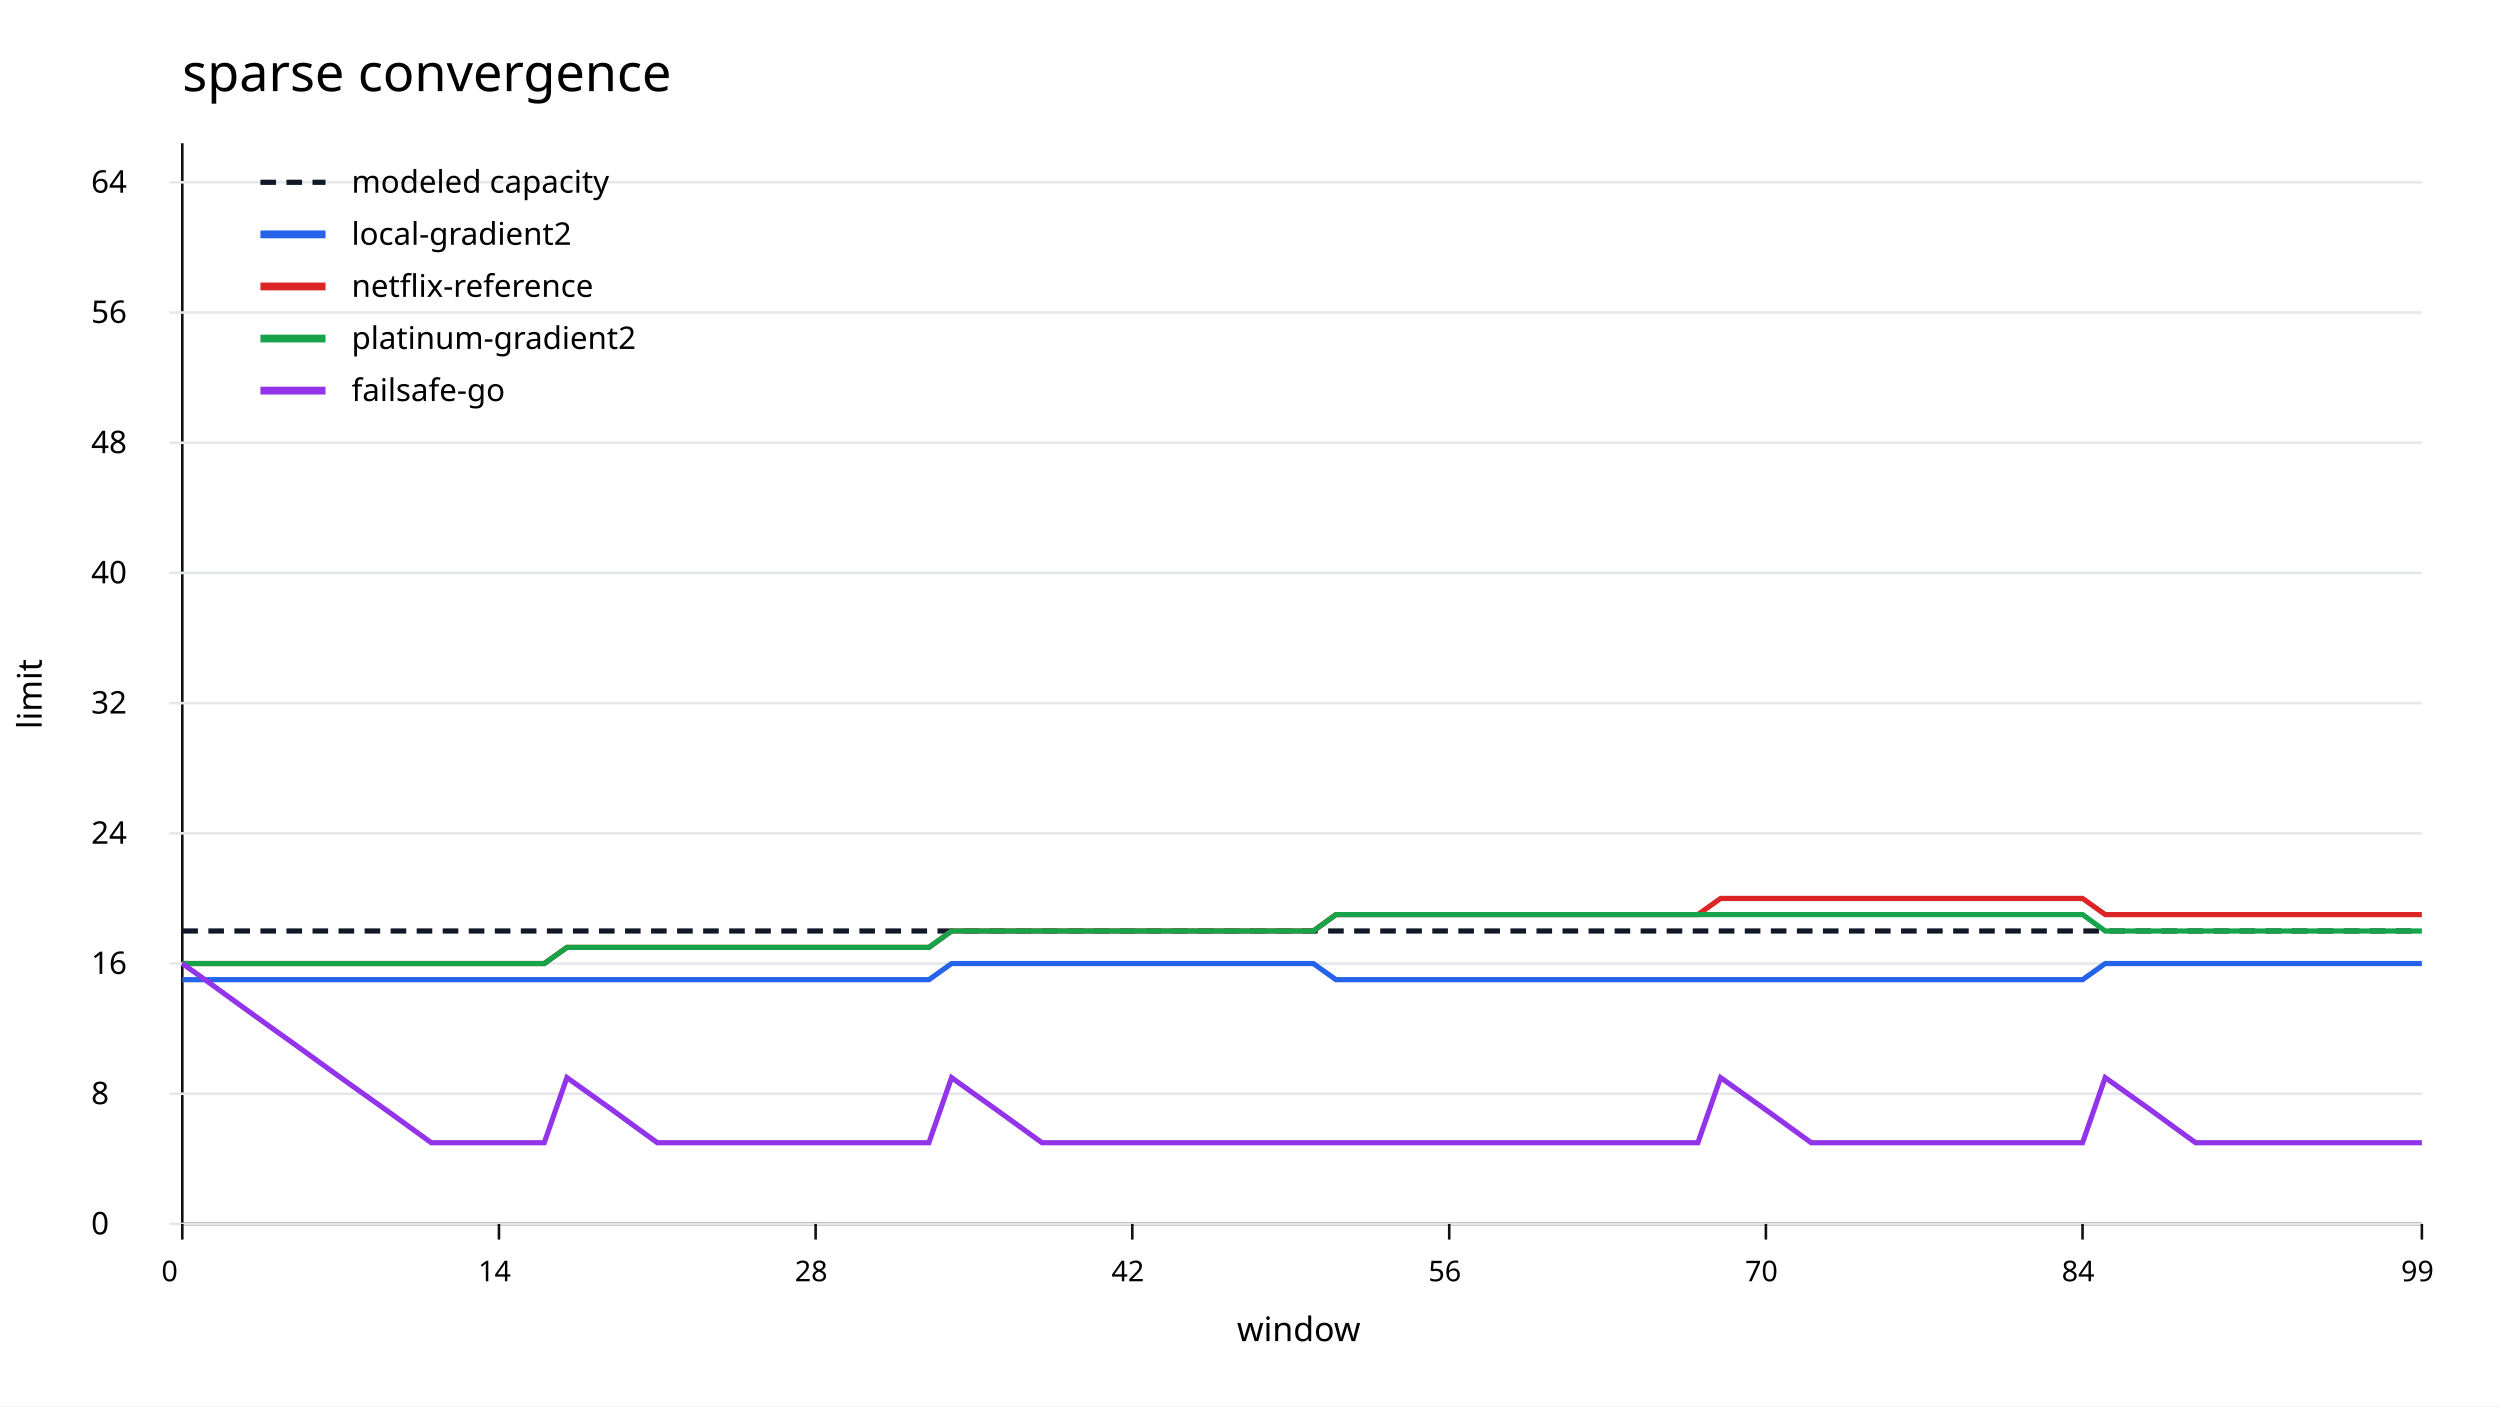
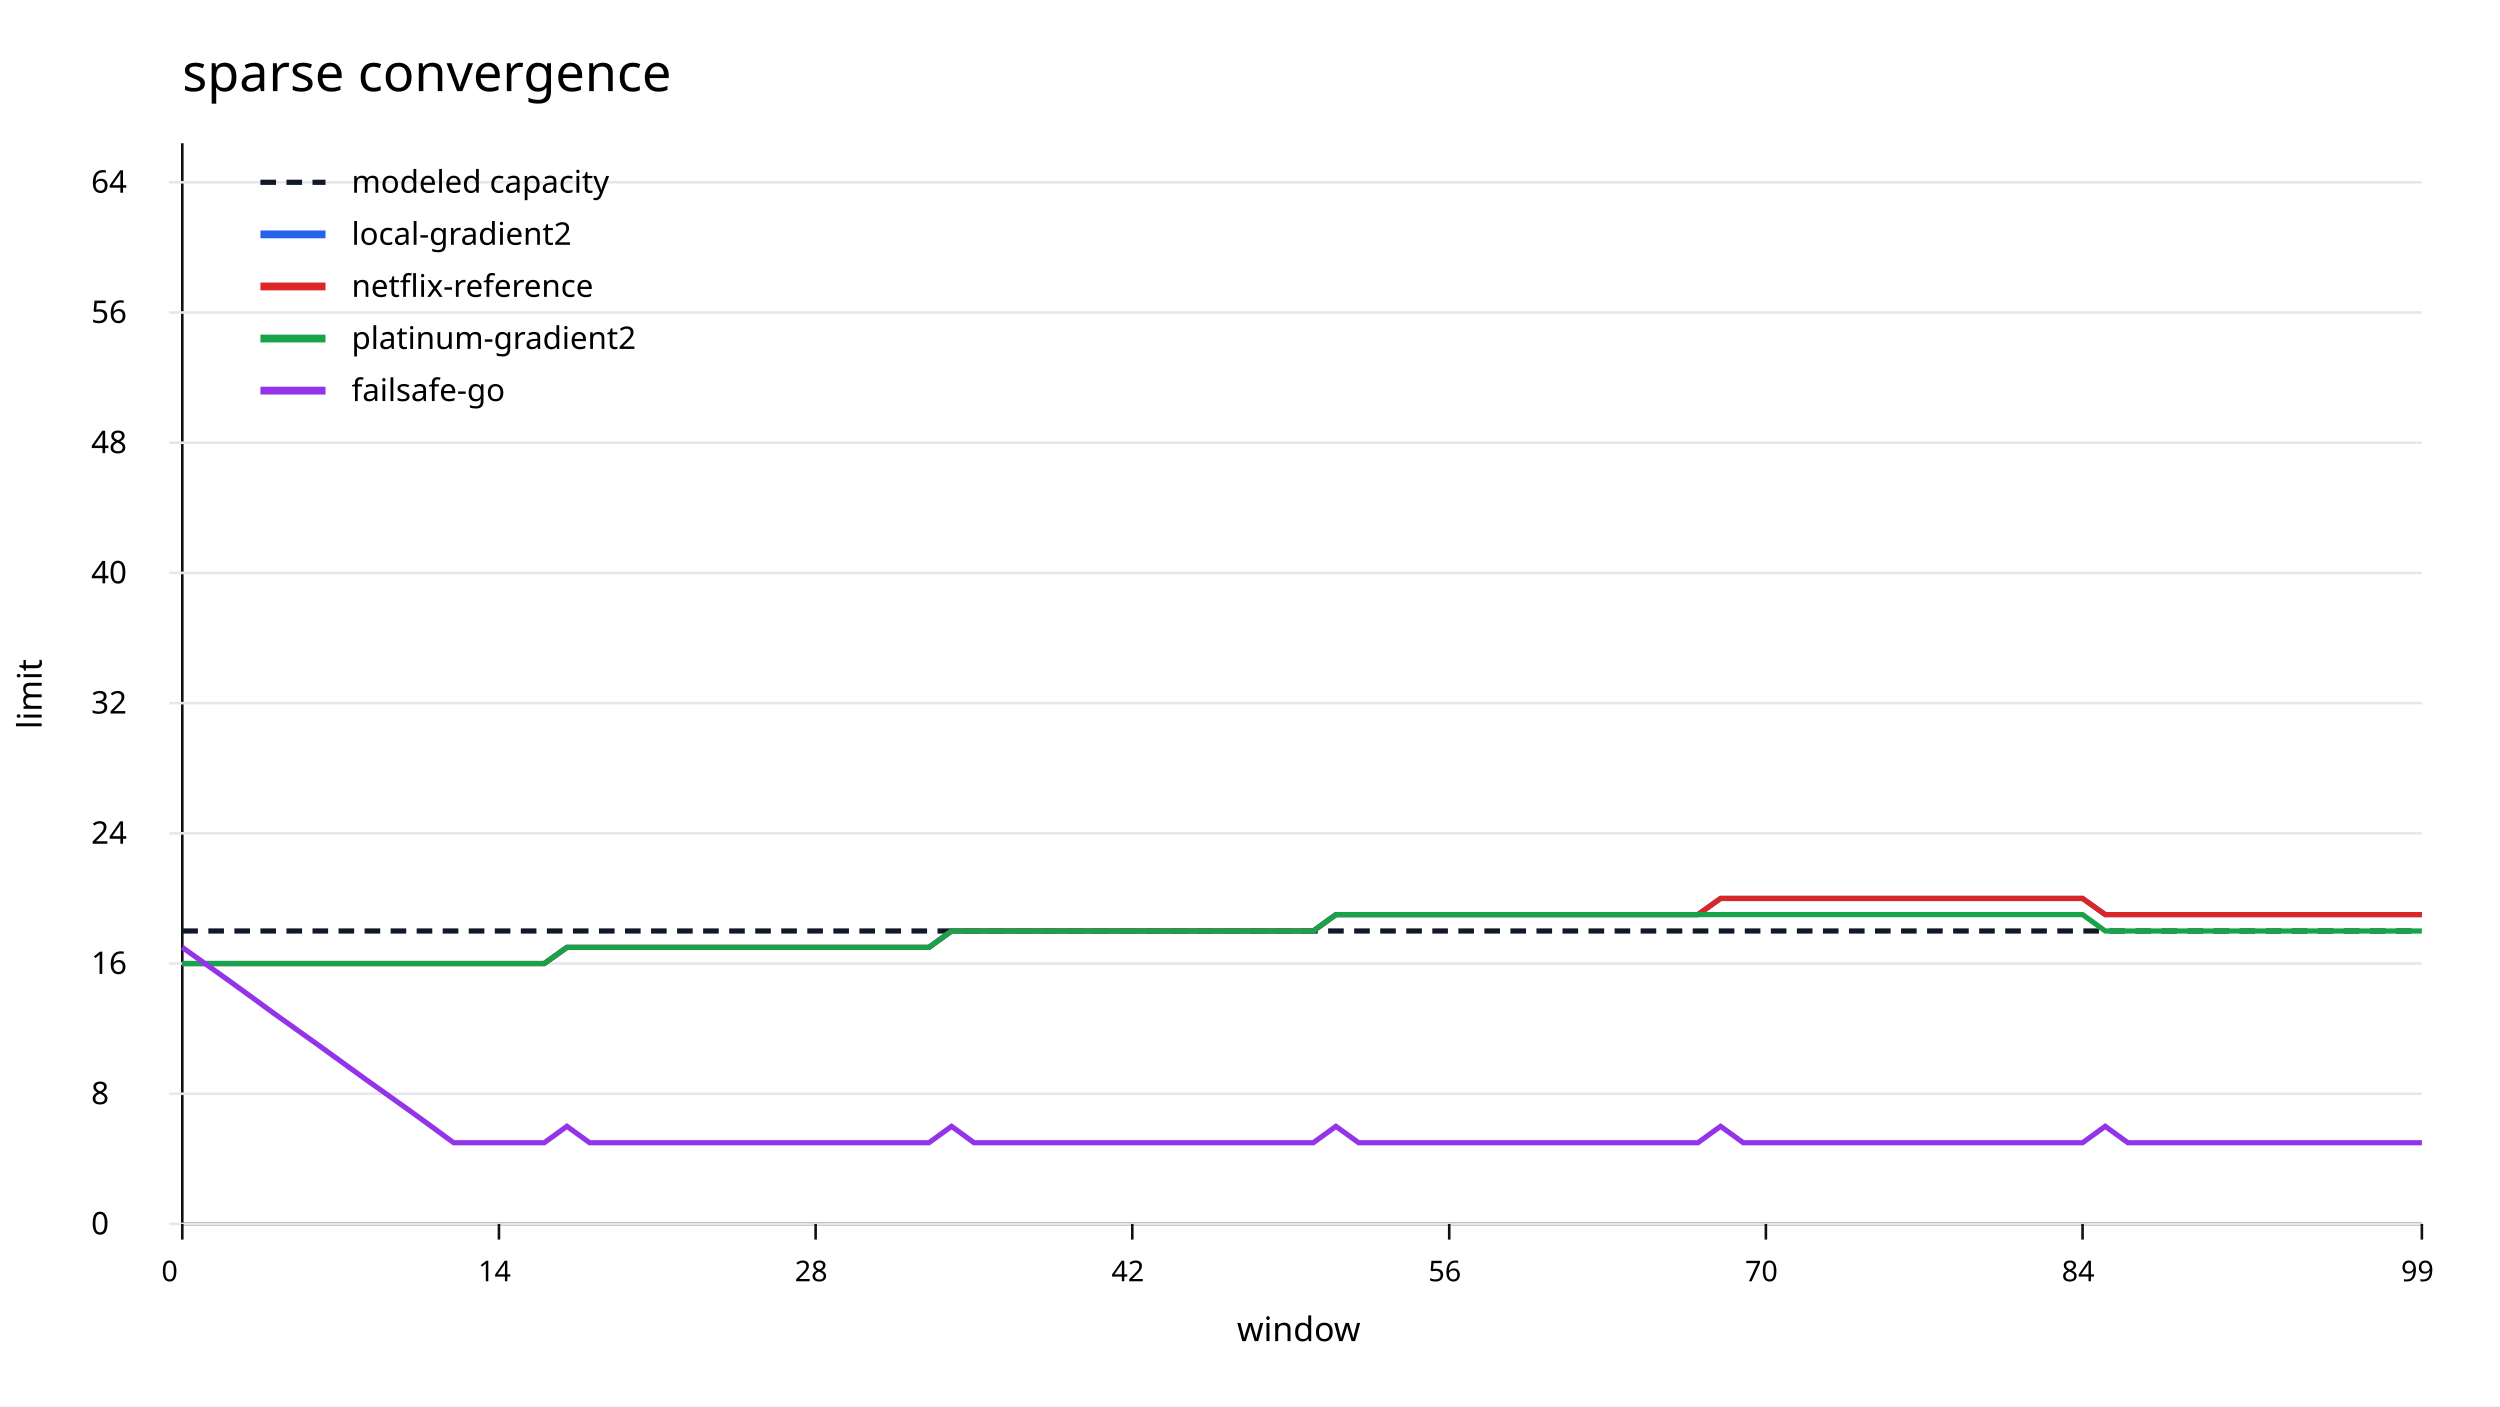
<svg xmlns="http://www.w3.org/2000/svg" width="960" height="540" viewBox="0 0 960 540">
  <rect width="100%" height="100%" fill="white" />
  <text x="70" y="35" font-family="sans-serif" font-size="20">sparse convergence</text>
  <line x1="70" y1="470" x2="930" y2="470" stroke="#111" />
  <line x1="70" y1="55" x2="70" y2="470" stroke="#111" />
  <line x1="65" y1="470.0" x2="930" y2="470.0" stroke="#e5e7eb" />
  <text x="35" y="474.0" font-family="sans-serif" font-size="12">0</text>
  <line x1="65" y1="420.0" x2="930" y2="420.0" stroke="#e5e7eb" />
  <text x="35" y="424.0" font-family="sans-serif" font-size="12">8</text>
  <line x1="65" y1="370.0" x2="930" y2="370.0" stroke="#e5e7eb" />
  <text x="35" y="374.0" font-family="sans-serif" font-size="12">16</text>
  <line x1="65" y1="320.0" x2="930" y2="320.0" stroke="#e5e7eb" />
  <text x="35" y="324.0" font-family="sans-serif" font-size="12">24</text>
  <line x1="65" y1="270.0" x2="930" y2="270.0" stroke="#e5e7eb" />
  <text x="35" y="274.0" font-family="sans-serif" font-size="12">32</text>
  <line x1="65" y1="220.0" x2="930" y2="220.0" stroke="#e5e7eb" />
  <text x="35" y="224.0" font-family="sans-serif" font-size="12">40</text>
  <line x1="65" y1="170.0" x2="930" y2="170.0" stroke="#e5e7eb" />
  <text x="35" y="174.0" font-family="sans-serif" font-size="12">48</text>
  <line x1="65" y1="120.0" x2="930" y2="120.0" stroke="#e5e7eb" />
  <text x="35" y="124.0" font-family="sans-serif" font-size="12">56</text>
  <line x1="65" y1="70.0" x2="930" y2="70.0" stroke="#e5e7eb" />
  <text x="35" y="74.0" font-family="sans-serif" font-size="12">64</text>
  <line x1="70.0" y1="470" x2="70.0" y2="476" stroke="#111" />
  <text x="62.0" y="492" font-family="sans-serif" font-size="11">0</text>
  <line x1="191.6" y1="470" x2="191.6" y2="476" stroke="#111" />
  <text x="183.6" y="492" font-family="sans-serif" font-size="11">14</text>
  <line x1="313.2" y1="470" x2="313.2" y2="476" stroke="#111" />
  <text x="305.2" y="492" font-family="sans-serif" font-size="11">28</text>
  <line x1="434.8" y1="470" x2="434.8" y2="476" stroke="#111" />
  <text x="426.8" y="492" font-family="sans-serif" font-size="11">42</text>
  <line x1="556.5" y1="470" x2="556.5" y2="476" stroke="#111" />
  <text x="548.5" y="492" font-family="sans-serif" font-size="11">56</text>
  <line x1="678.1" y1="470" x2="678.1" y2="476" stroke="#111" />
  <text x="670.1" y="492" font-family="sans-serif" font-size="11">70</text>
  <line x1="799.7" y1="470" x2="799.7" y2="476" stroke="#111" />
  <text x="791.7" y="492" font-family="sans-serif" font-size="11">84</text>
  <line x1="930.0" y1="470" x2="930.0" y2="476" stroke="#111" />
  <text x="922.0" y="492" font-family="sans-serif" font-size="11">99</text>
  <polyline fill="none" stroke="#111827" stroke-width="2" stroke-dasharray="6 4" points="70.0,357.5 78.7,357.5 87.4,357.5 96.1,357.5 104.7,357.5 113.4,357.5 122.1,357.5 130.8,357.5 139.5,357.5 148.2,357.5 156.9,357.5 165.6,357.5 174.2,357.5 182.9,357.5 191.6,357.5 200.3,357.5 209.0,357.5 217.7,357.5 226.4,357.5 235.1,357.5 243.7,357.5 252.4,357.5 261.1,357.5 269.8,357.5 278.5,357.5 287.2,357.5 295.9,357.5 304.5,357.5 313.2,357.5 321.9,357.5 330.6,357.5 339.3,357.5 348.0,357.5 356.7,357.5 365.4,357.5 374.0,357.5 382.7,357.5 391.4,357.5 400.1,357.5 408.8,357.5 417.5,357.5 426.2,357.5 434.8,357.5 443.5,357.5 452.2,357.5 460.9,357.5 469.6,357.5 478.3,357.5 487.0,357.5 495.7,357.5 504.3,357.5 513.0,357.5 521.7,357.5 530.4,357.5 539.1,357.5 547.8,357.5 556.5,357.5 565.2,357.5 573.8,357.5 582.5,357.5 591.2,357.5 599.9,357.5 608.6,357.5 617.3,357.5 626.0,357.5 634.6,357.5 643.3,357.5 652.0,357.5 660.7,357.5 669.4,357.5 678.1,357.5 686.8,357.5 695.5,357.5 704.1,357.5 712.8,357.5 721.5,357.5 730.2,357.5 738.9,357.5 747.6,357.5 756.3,357.5 764.9,357.5 773.6,357.5 782.3,357.5 791.0,357.5 799.7,357.5 808.4,357.5 817.1,357.5 825.8,357.5 834.4,357.5 843.1,357.5 851.8,357.5 860.5,357.5 869.2,357.5 877.9,357.5 886.6,357.5 895.3,357.5 903.9,357.5 912.6,357.5 921.3,357.5 930.0,357.5" />
  <line x1="100" y1="70" x2="125" y2="70" stroke="#111827" stroke-width="2" stroke-dasharray="6 4" />
  <text x="135" y="74" font-family="sans-serif" font-size="12">modeled capacity</text>
-   <polyline fill="none" stroke="#2563eb" stroke-width="2" points="70.0,376.2 78.7,376.2 87.4,376.2 96.1,376.2 104.7,376.2 113.4,376.2 122.1,376.2 130.8,376.2 139.5,376.2 148.2,376.2 156.9,376.2 165.6,376.2 174.2,376.2 182.9,376.2 191.6,376.2 200.3,376.2 209.0,376.2 217.7,376.2 226.4,376.2 235.1,376.2 243.7,376.2 252.4,376.2 261.1,376.2 269.8,376.2 278.5,376.2 287.2,376.2 295.9,376.2 304.5,376.2 313.2,376.2 321.9,376.2 330.6,376.2 339.3,376.2 348.0,376.2 356.7,376.2 365.4,370.0 374.0,370.0 382.7,370.0 391.4,370.0 400.1,370.0 408.8,370.0 417.5,370.0 426.2,370.0 434.8,370.0 443.5,370.0 452.2,370.0 460.9,370.0 469.6,370.0 478.3,370.0 487.0,370.0 495.7,370.0 504.3,370.0 513.0,376.2 521.7,376.2 530.4,376.2 539.1,376.2 547.8,376.2 556.5,376.2 565.2,376.2 573.8,376.2 582.5,376.2 591.2,376.2 599.9,376.2 608.6,376.2 617.3,376.2 626.0,376.2 634.6,376.2 643.3,376.2 652.0,376.2 660.7,376.2 669.4,376.2 678.1,376.2 686.8,376.2 695.5,376.2 704.1,376.2 712.8,376.2 721.5,376.2 730.2,376.2 738.9,376.2 747.6,376.2 756.3,376.2 764.9,376.2 773.6,376.2 782.3,376.2 791.0,376.2 799.7,376.2 808.4,370.0 817.1,370.0 825.8,370.0 834.4,370.0 843.1,370.0 851.8,370.0 860.5,370.0 869.2,370.0 877.9,370.0 886.6,370.0 895.3,370.0 903.9,370.0 912.6,370.0 921.3,370.0 930.0,370.0" />
+   <polyline fill="none" stroke="#2563eb" stroke-width="2" points="70.0,370.0 78.7,370.0 87.4,370.0 96.1,370.0 104.7,370.0 113.4,370.0 122.1,370.0 130.8,370.0 139.5,370.0 148.2,370.0 156.9,370.0 165.6,370.0 174.2,370.0 182.9,370.0 191.6,370.0 200.3,370.0 209.0,370.0 217.7,363.8 226.4,363.8 235.1,363.8 243.7,363.8 252.4,363.8 261.1,363.8 269.8,363.8 278.5,363.8 287.2,363.8 295.9,363.8 304.5,363.8 313.2,363.8 321.9,363.8 330.6,363.8 339.3,363.8 348.0,363.8 356.7,363.8 365.4,357.5 374.0,357.5 382.7,357.5 391.4,357.5 400.1,357.5 408.8,357.5 417.5,357.5 426.2,357.5 434.8,357.5 443.5,357.5 452.2,357.5 460.9,357.5 469.6,357.5 478.3,357.5 487.0,357.5 495.7,357.5 504.3,357.5 513.0,351.2 521.7,351.2 530.4,351.2 539.1,351.2 547.8,351.2 556.5,351.2 565.2,351.2 573.8,351.2 582.5,351.2 591.2,351.2 599.9,351.2 608.6,351.2 617.3,351.2 626.0,351.2 634.6,351.2 643.3,351.2 652.0,351.2 660.7,345.0 669.4,345.0 678.1,345.0 686.8,345.0 695.5,345.0 704.1,345.0 712.8,345.0 721.5,345.0 730.2,345.0 738.9,345.0 747.6,345.0 756.3,345.0 764.9,345.0 773.6,345.0 782.3,345.0 791.0,345.0 799.7,345.0 808.4,351.2 817.1,351.2 825.8,351.2 834.4,351.2 843.1,351.2 851.8,351.2 860.5,351.2 869.2,351.2 877.9,351.2 886.6,351.2 895.3,351.2 903.9,351.2 912.6,351.2 921.3,351.2 930.0,351.2" />
  <line x1="100" y1="90" x2="125" y2="90" stroke="#2563eb" stroke-width="3" />
  <text x="135" y="94" font-family="sans-serif" font-size="12">local-gradient2</text>
  <polyline fill="none" stroke="#dc2626" stroke-width="2" points="70.0,370.0 78.7,370.0 87.4,370.0 96.1,370.0 104.7,370.0 113.4,370.0 122.1,370.0 130.8,370.0 139.5,370.0 148.2,370.0 156.9,370.0 165.6,370.0 174.2,370.0 182.9,370.0 191.6,370.0 200.3,370.0 209.0,370.0 217.7,363.8 226.4,363.8 235.1,363.8 243.7,363.8 252.4,363.8 261.1,363.8 269.8,363.8 278.5,363.8 287.2,363.8 295.9,363.8 304.5,363.8 313.2,363.8 321.9,363.8 330.6,363.8 339.3,363.8 348.0,363.8 356.7,363.8 365.4,357.5 374.0,357.5 382.7,357.5 391.4,357.5 400.1,357.5 408.8,357.5 417.5,357.5 426.2,357.5 434.8,357.5 443.5,357.5 452.2,357.5 460.9,357.5 469.6,357.5 478.3,357.5 487.0,357.5 495.7,357.5 504.3,357.5 513.0,351.2 521.7,351.2 530.4,351.2 539.1,351.2 547.8,351.2 556.5,351.2 565.2,351.2 573.8,351.2 582.5,351.2 591.2,351.2 599.9,351.2 608.6,351.2 617.3,351.2 626.0,351.2 634.6,351.2 643.3,351.2 652.0,351.2 660.7,345.0 669.4,345.0 678.1,345.0 686.8,345.0 695.5,345.0 704.1,345.0 712.8,345.0 721.5,345.0 730.2,345.0 738.9,345.0 747.6,345.0 756.3,345.0 764.9,345.0 773.6,345.0 782.3,345.0 791.0,345.0 799.7,345.0 808.4,351.2 817.1,351.2 825.8,351.2 834.4,351.2 843.1,351.2 851.8,351.2 860.5,351.2 869.2,351.2 877.9,351.2 886.6,351.2 895.3,351.2 903.9,351.2 912.6,351.2 921.3,351.2 930.0,351.2" />
  <line x1="100" y1="110" x2="125" y2="110" stroke="#dc2626" stroke-width="3" />
  <text x="135" y="114" font-family="sans-serif" font-size="12">netflix-reference</text>
  <polyline fill="none" stroke="#16a34a" stroke-width="2" points="70.0,370.0 78.7,370.0 87.4,370.0 96.1,370.0 104.7,370.0 113.4,370.0 122.1,370.0 130.8,370.0 139.5,370.0 148.2,370.0 156.9,370.0 165.6,370.0 174.2,370.0 182.9,370.0 191.6,370.0 200.3,370.0 209.0,370.0 217.7,363.8 226.4,363.8 235.1,363.8 243.7,363.8 252.4,363.8 261.1,363.8 269.8,363.8 278.5,363.8 287.2,363.8 295.9,363.8 304.5,363.8 313.2,363.8 321.9,363.8 330.6,363.8 339.3,363.8 348.0,363.8 356.7,363.8 365.4,357.5 374.0,357.5 382.7,357.5 391.4,357.5 400.1,357.5 408.8,357.5 417.5,357.5 426.2,357.5 434.8,357.5 443.5,357.5 452.2,357.5 460.9,357.5 469.6,357.5 478.3,357.5 487.0,357.5 495.7,357.5 504.3,357.5 513.0,351.2 521.7,351.2 530.4,351.2 539.1,351.2 547.8,351.2 556.5,351.2 565.2,351.2 573.8,351.2 582.5,351.2 591.2,351.2 599.9,351.2 608.6,351.2 617.3,351.2 626.0,351.2 634.6,351.2 643.3,351.2 652.0,351.2 660.7,351.2 669.4,351.2 678.1,351.2 686.8,351.2 695.5,351.2 704.1,351.2 712.8,351.2 721.5,351.2 730.2,351.2 738.9,351.2 747.6,351.2 756.3,351.2 764.9,351.2 773.6,351.2 782.3,351.2 791.0,351.2 799.7,351.2 808.4,357.5 817.1,357.5 825.8,357.5 834.4,357.5 843.1,357.5 851.8,357.5 860.5,357.5 869.2,357.5 877.9,357.5 886.6,357.5 895.3,357.5 903.9,357.5 912.6,357.5 921.3,357.5 930.0,357.5" />
  <line x1="100" y1="130" x2="125" y2="130" stroke="#16a34a" stroke-width="3" />
  <text x="135" y="134" font-family="sans-serif" font-size="12">platinum-gradient2</text>
-   <polyline fill="none" stroke="#9333ea" stroke-width="2" points="70.0,370.0 78.7,376.2 87.4,382.5 96.1,388.8 104.7,395.0 113.4,401.2 122.1,407.5 130.8,413.8 139.5,420.0 148.2,426.2 156.9,432.5 165.6,438.8 174.2,438.8 182.9,438.8 191.6,438.8 200.3,438.8 209.0,438.8 217.7,413.8 226.4,420.0 235.1,426.2 243.7,432.5 252.4,438.8 261.1,438.8 269.8,438.8 278.5,438.8 287.2,438.8 295.9,438.8 304.5,438.8 313.2,438.8 321.9,438.8 330.6,438.8 339.3,438.8 348.0,438.8 356.7,438.8 365.4,413.8 374.0,420.0 382.7,426.2 391.4,432.5 400.1,438.8 408.8,438.8 417.5,438.8 426.2,438.8 434.8,438.8 443.5,438.8 452.2,438.8 460.9,438.8 469.6,438.8 478.3,438.8 487.0,438.8 495.7,438.8 504.3,438.8 513.0,438.8 521.7,438.8 530.4,438.8 539.1,438.8 547.8,438.8 556.5,438.8 565.2,438.8 573.8,438.8 582.5,438.8 591.2,438.8 599.9,438.8 608.6,438.8 617.3,438.8 626.0,438.8 634.6,438.8 643.3,438.8 652.0,438.8 660.7,413.8 669.4,420.0 678.1,426.2 686.8,432.5 695.5,438.8 704.1,438.8 712.8,438.8 721.5,438.8 730.2,438.8 738.9,438.8 747.6,438.8 756.3,438.8 764.9,438.8 773.6,438.8 782.3,438.8 791.0,438.8 799.7,438.8 808.4,413.8 817.1,420.0 825.8,426.2 834.4,432.5 843.1,438.8 851.8,438.8 860.5,438.8 869.2,438.8 877.9,438.8 886.6,438.8 895.3,438.8 903.9,438.8 912.6,438.8 921.3,438.8 930.0,438.8" />
+   <polyline fill="none" stroke="#9333ea" stroke-width="2" points="70.0,363.8 78.7,370.0 87.4,376.2 96.1,382.5 104.7,388.8 113.4,395.0 122.1,401.2 130.8,407.5 139.5,413.8 148.2,420.0 156.9,426.2 165.6,432.5 174.2,438.8 182.9,438.8 191.6,438.8 200.3,438.8 209.0,438.8 217.7,432.5 226.4,438.8 235.1,438.8 243.7,438.8 252.4,438.8 261.1,438.8 269.8,438.8 278.5,438.8 287.2,438.8 295.9,438.8 304.5,438.8 313.2,438.8 321.9,438.8 330.6,438.8 339.3,438.8 348.0,438.8 356.7,438.8 365.4,432.5 374.0,438.8 382.7,438.8 391.4,438.8 400.1,438.8 408.8,438.8 417.5,438.8 426.2,438.8 434.8,438.8 443.5,438.8 452.2,438.8 460.9,438.8 469.6,438.8 478.3,438.8 487.0,438.8 495.7,438.8 504.3,438.8 513.0,432.5 521.7,438.8 530.4,438.8 539.1,438.8 547.8,438.8 556.5,438.8 565.2,438.8 573.8,438.8 582.5,438.8 591.2,438.8 599.9,438.8 608.6,438.8 617.3,438.8 626.0,438.8 634.6,438.8 643.3,438.8 652.0,438.8 660.7,432.5 669.4,438.8 678.1,438.8 686.8,438.8 695.5,438.8 704.1,438.8 712.8,438.8 721.5,438.8 730.2,438.8 738.9,438.8 747.6,438.8 756.3,438.8 764.9,438.8 773.6,438.8 782.3,438.8 791.0,438.8 799.7,438.8 808.4,432.5 817.1,438.8 825.8,438.8 834.4,438.8 843.1,438.8 851.8,438.8 860.5,438.8 869.2,438.8 877.9,438.8 886.6,438.8 895.3,438.8 903.9,438.8 912.6,438.8 921.3,438.8 930.0,438.8" />
  <line x1="100" y1="150" x2="125" y2="150" stroke="#9333ea" stroke-width="3" />
  <text x="135" y="154" font-family="sans-serif" font-size="12">failsafe-go</text>
  <text x="475" y="515" font-family="sans-serif" font-size="13">window</text>
  <text x="16" y="280" transform="rotate(-90 16 280)" font-family="sans-serif" font-size="13">limit</text>
</svg>
